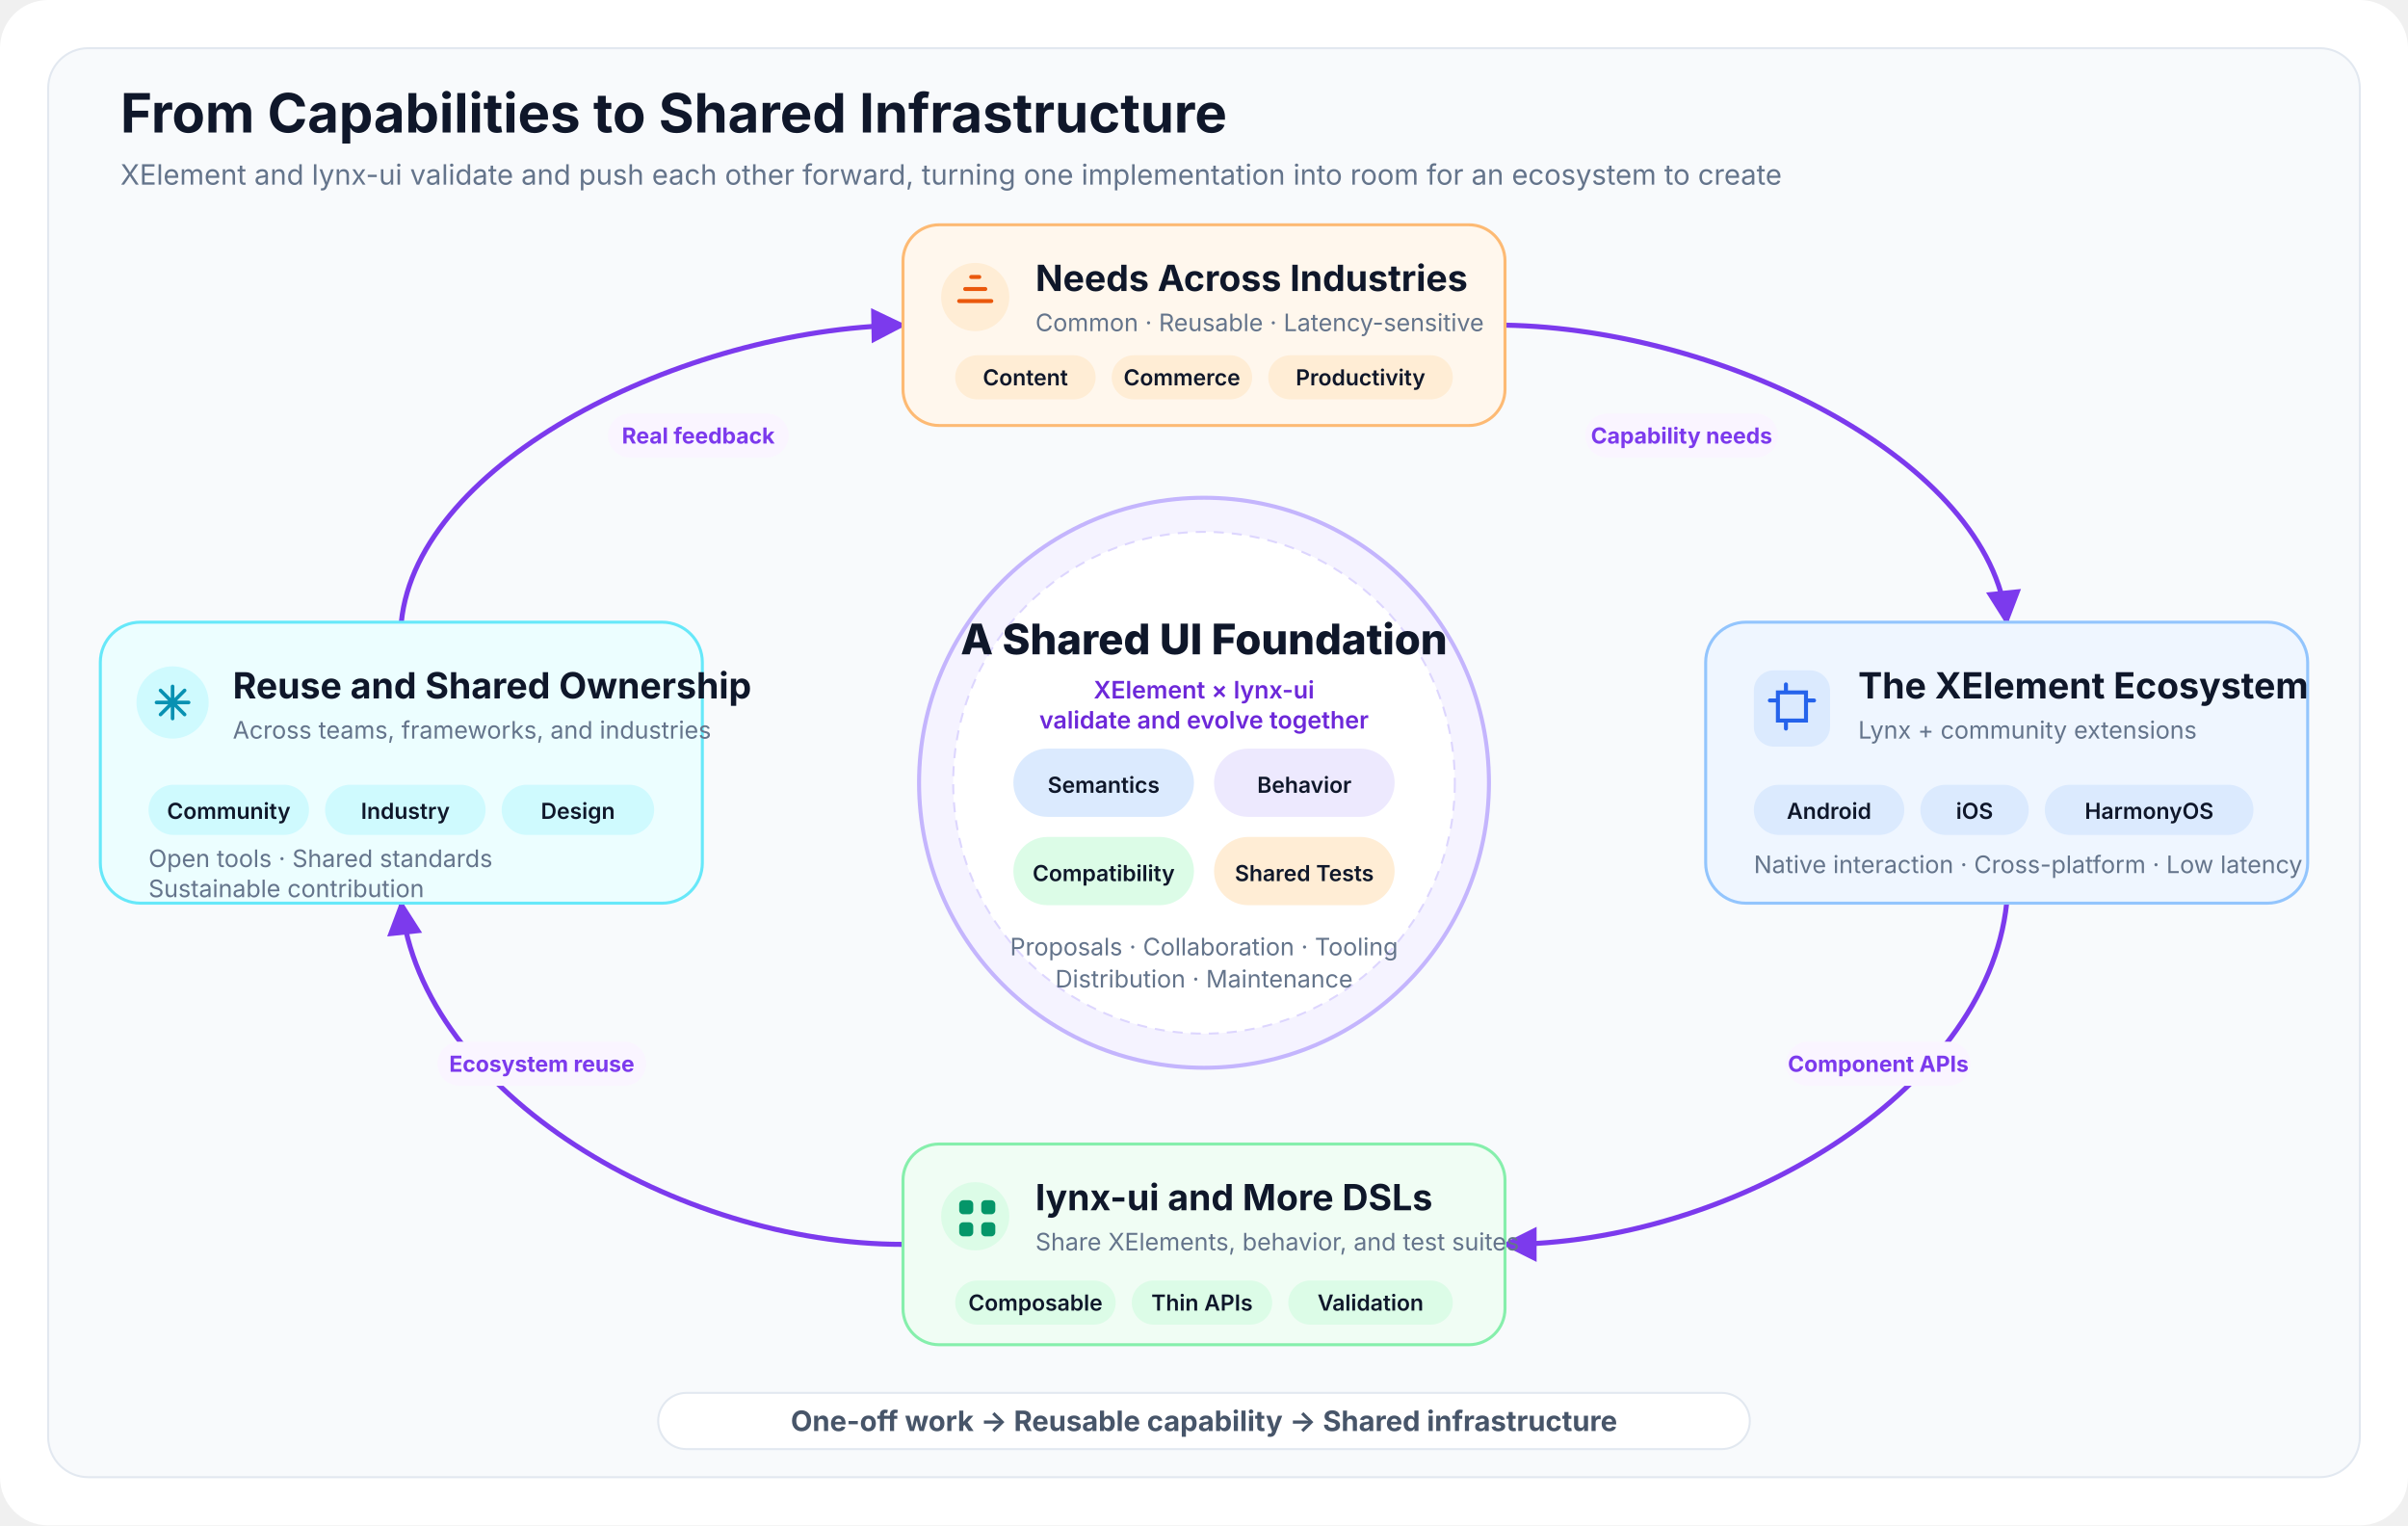
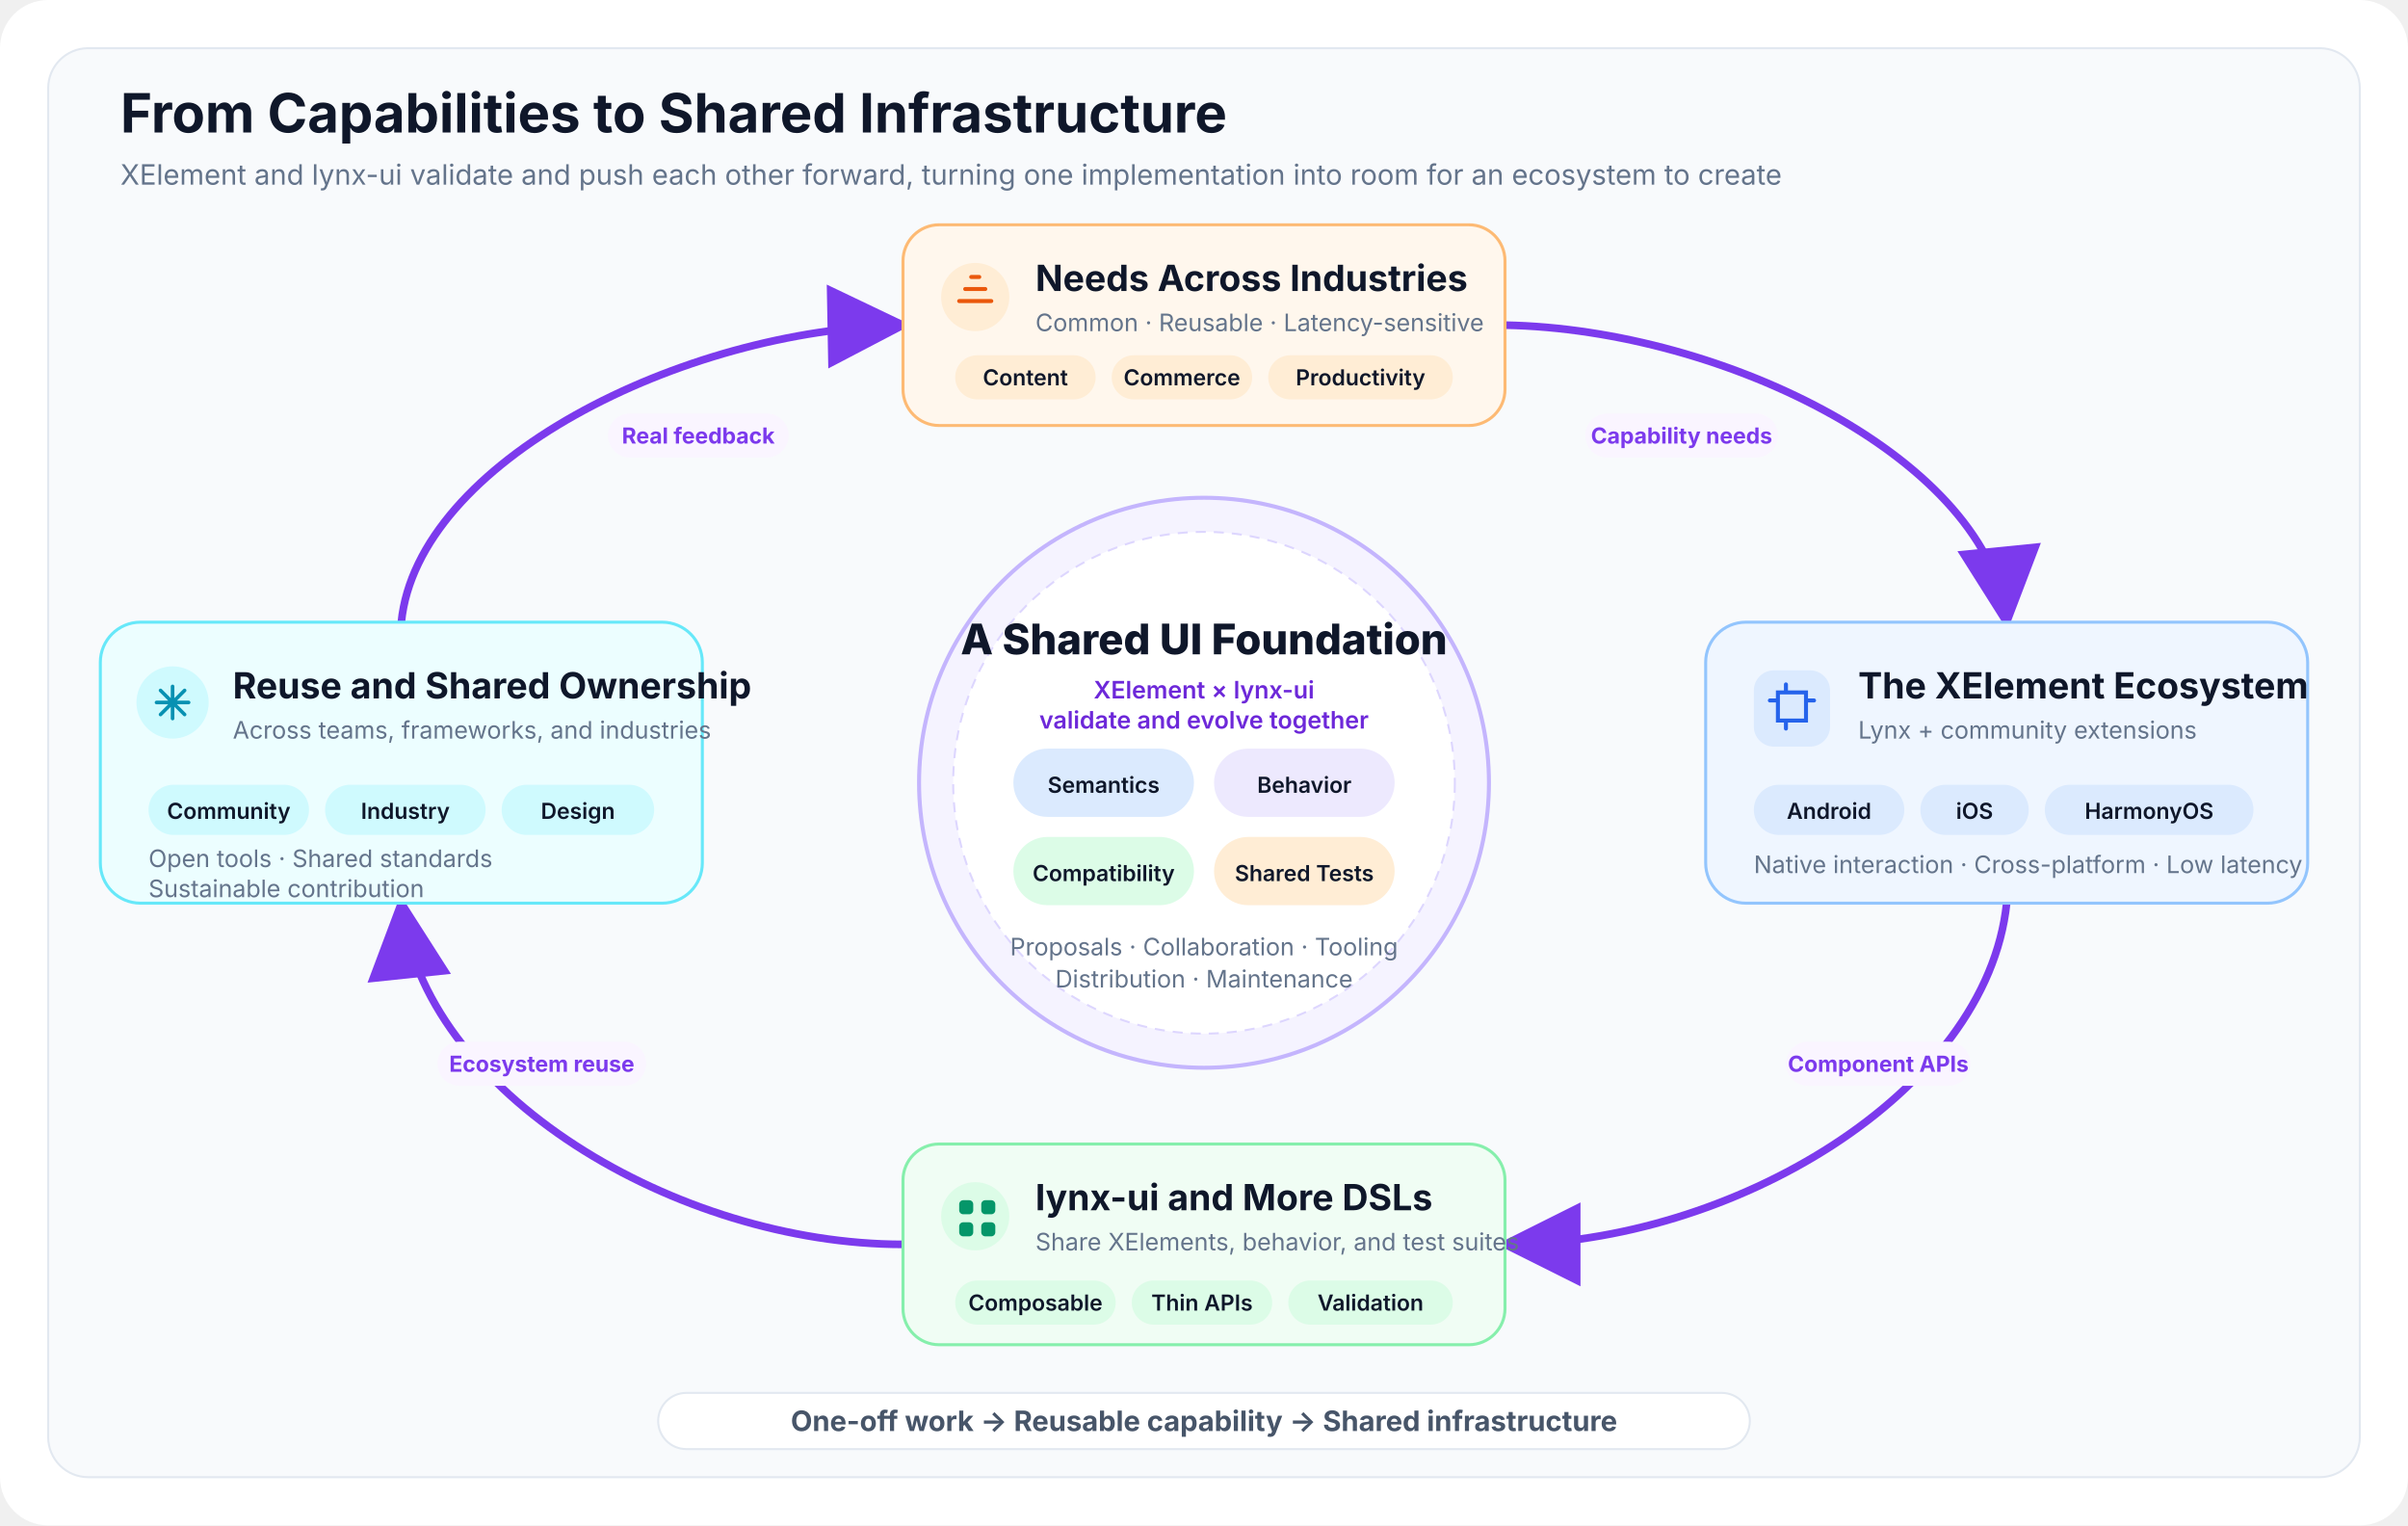
<svg xmlns="http://www.w3.org/2000/svg" width="1200" height="760" viewBox="0 0 1200 760" role="img" aria-labelledby="title desc">
  <defs>
-     <marker id="arrow-purple" viewBox="0 0 10 10" refX="9" refY="5" markerWidth="10" markerHeight="7" orient="auto">
+     <marker id="arrow-purple" viewBox="0 0 10 10" refX="9" refY="5" markerWidth="16" markerHeight="11" orient="auto">
      <path d="M 0 0 L 10 5 L 0 10 z" fill="#7c3aed" />
    </marker>
    <style>
      text { font-family: Inter, "SF Pro Text", "Segoe UI", ui-sans-serif, sans-serif; fill: #0f172a; }
      .title { font-size: 27px; font-weight: 700; }
      .subtitle { font-size: 14px; fill: #64748b; }
      .node-title { font-size: 18px; font-weight: 700; }
      .node-subtitle { font-size: 12px; fill: #64748b; }
      .chip { font-size: 11px; font-weight: 600; }
      .center-title { font-size: 21px; font-weight: 800; }
      .center-subtitle { font-size: 12px; fill: #6d28d9; font-weight: 600; }
      .arrow-label { font-size: 11px; font-weight: 700; fill: #7c3aed; }
      .statement { font-size: 14px; font-weight: 700; fill: #475569; }
    </style>
  </defs>
  <rect width="1200" height="760" rx="24" fill="#ffffff" />
  <rect x="24" y="24" width="1152" height="712" rx="20" fill="#f8fafc" stroke="#e2e8f0" />
  <text x="60" y="66" class="title">From Capabilities to Shared Infrastructure</text>
  <text x="60" y="92" class="subtitle">XElement and lynx-ui validate and push each other forward, turning one implementation into room for an ecosystem to create</text>
-   <path d="M 750 162 C 860 164 992 230 1000 310" fill="none" stroke="#7c3aed" stroke-width="2.5" marker-end="url(#arrow-purple)" />
-   <path d="M 1000 450 C 990 545 862 620 750 620" fill="none" stroke="#7c3aed" stroke-width="2.5" marker-end="url(#arrow-purple)" />
-   <path d="M 450 620 C 338 620 210 545 200 450" fill="none" stroke="#7c3aed" stroke-width="2.5" marker-end="url(#arrow-purple)" />
-   <path d="M 200 310 C 208 230 340 164 450 162" fill="none" stroke="#7c3aed" stroke-width="2.5" marker-end="url(#arrow-purple)" />
+   <path d="M 750 162 C 860 164 992 230 1000 310" fill="none" stroke="#7c3aed" stroke-width="3.8" marker-end="url(#arrow-purple)" />
+   <path d="M 1000 450 C 990 545 862 620 750 620" fill="none" stroke="#7c3aed" stroke-width="3.8" marker-end="url(#arrow-purple)" />
+   <path d="M 450 620 C 338 620 210 545 200 450" fill="none" stroke="#7c3aed" stroke-width="3.8" marker-end="url(#arrow-purple)" />
+   <path d="M 200 310 C 208 230 340 164 450 162" fill="none" stroke="#7c3aed" stroke-width="3.8" marker-end="url(#arrow-purple)" />
  <rect x="790" y="206" width="96" height="22" rx="11" fill="#faf5ff" />
  <text x="838" y="221" text-anchor="middle" class="arrow-label">Capability needs</text>
  <rect x="890" y="519" width="92" height="22" rx="11" fill="#faf5ff" />
  <text x="936" y="534" text-anchor="middle" class="arrow-label">Component APIs</text>
  <rect x="218" y="519" width="104" height="22" rx="11" fill="#faf5ff" />
  <text x="270" y="534" text-anchor="middle" class="arrow-label">Ecosystem reuse</text>
  <rect x="303" y="206" width="90" height="22" rx="11" fill="#faf5ff" />
  <text x="348" y="221" text-anchor="middle" class="arrow-label">Real feedback</text>
  <rect x="450" y="112" width="300" height="100" rx="18" fill="#fff7ed" stroke="#fdba74" stroke-width="1.5" />
  <circle cx="486" cy="148" r="17" fill="#ffedd5" />
  <path d="M 478 150 h16 M 481 144 h10 M 484 138 h4" fill="none" stroke="#ea580c" stroke-width="2" stroke-linecap="round" />
  <text x="516" y="145" class="node-title">Needs Across Industries</text>
  <text x="516" y="165" class="node-subtitle">Common · Reusable · Latency-sensitive</text>
  <rect x="476" y="177" width="70" height="22" rx="11" fill="#ffedd5" />
  <text x="511" y="192" text-anchor="middle" class="chip" fill="#c2410c">Content</text>
  <rect x="554" y="177" width="70" height="22" rx="11" fill="#ffedd5" />
  <text x="589" y="192" text-anchor="middle" class="chip" fill="#c2410c">Commerce</text>
  <rect x="632" y="177" width="92" height="22" rx="11" fill="#ffedd5" />
  <text x="678" y="192" text-anchor="middle" class="chip" fill="#c2410c">Productivity</text>
  <rect x="850" y="310" width="300" height="140" rx="20" fill="#eff6ff" stroke="#93c5fd" stroke-width="1.5" />
  <rect x="874" y="334" width="38" height="38" rx="10" fill="#dbeafe" />
  <path d="M 886 345 h14 v14 h-14 z M 890 341 v4 M 890 359 v4 M 882 349 h4 M 900 349 h4" fill="none" stroke="#2563eb" stroke-width="2" stroke-linecap="round" />
  <text x="926" y="348" class="node-title">The XElement Ecosystem</text>
  <text x="926" y="368" class="node-subtitle">Lynx + community extensions</text>
  <rect x="874" y="391" width="75" height="25" rx="12.5" fill="#dbeafe" />
  <text x="911.5" y="408" text-anchor="middle" class="chip" fill="#1d4ed8">Android</text>
  <rect x="957" y="391" width="54" height="25" rx="12.5" fill="#dbeafe" />
  <text x="984" y="408" text-anchor="middle" class="chip" fill="#1d4ed8">iOS</text>
  <rect x="1019" y="391" width="104" height="25" rx="12.5" fill="#dbeafe" />
  <text x="1071" y="408" text-anchor="middle" class="chip" fill="#1d4ed8">HarmonyOS</text>
  <text x="874" y="435" class="node-subtitle">Native interaction · Cross-platform · Low latency</text>
  <rect x="450" y="570" width="300" height="100" rx="18" fill="#f0fdf4" stroke="#86efac" stroke-width="1.5" />
  <circle cx="486" cy="606" r="17" fill="#dcfce7" />
  <rect x="478" y="598" width="7" height="7" rx="2" fill="#059669" />
  <rect x="489" y="598" width="7" height="7" rx="2" fill="#059669" />
  <rect x="478" y="609" width="7" height="7" rx="2" fill="#059669" />
  <rect x="489" y="609" width="7" height="7" rx="2" fill="#059669" />
  <text x="516" y="603" class="node-title">lynx-ui and More DSLs</text>
  <text x="516" y="623" class="node-subtitle">Share XElements, behavior, and test suites</text>
  <rect x="476" y="638" width="80" height="22" rx="11" fill="#dcfce7" />
  <text x="516" y="653" text-anchor="middle" class="chip" fill="#047857">Composable</text>
  <rect x="564" y="638" width="70" height="22" rx="11" fill="#dcfce7" />
  <text x="599" y="653" text-anchor="middle" class="chip" fill="#047857">Thin APIs</text>
  <rect x="642" y="638" width="82" height="22" rx="11" fill="#dcfce7" />
  <text x="683" y="653" text-anchor="middle" class="chip" fill="#047857">Validation</text>
  <rect x="50" y="310" width="300" height="140" rx="20" fill="#ecfeff" stroke="#67e8f9" stroke-width="1.5" />
  <circle cx="86" cy="350" r="18" fill="#cffafe" />
  <path d="M 78 350 h16 M 86 342 v16 M 80 344 l12 12 M 92 344 l-12 12" fill="none" stroke="#0891b2" stroke-width="1.8" stroke-linecap="round" />
  <text x="116" y="348" class="node-title">Reuse and Shared Ownership</text>
  <text x="116" y="368" class="node-subtitle" font-size="11">Across teams, frameworks, and industries</text>
  <rect x="74" y="391" width="80" height="25" rx="12.5" fill="#cffafe" />
  <text x="114" y="408" text-anchor="middle" class="chip" fill="#0e7490">Community</text>
  <rect x="162" y="391" width="80" height="25" rx="12.5" fill="#cffafe" />
  <text x="202" y="408" text-anchor="middle" class="chip" fill="#0e7490">Industry</text>
  <rect x="250" y="391" width="76" height="25" rx="12.5" fill="#cffafe" />
  <text x="288" y="408" text-anchor="middle" class="chip" fill="#0e7490">Design</text>
  <text x="74" y="432" class="node-subtitle">Open tools · Shared standards</text>
  <text x="74" y="447" class="node-subtitle">Sustainable contribution</text>
  <circle cx="600" cy="390" r="142" fill="#f5f3ff" stroke="#c4b5fd" stroke-width="2" />
  <circle cx="600" cy="390" r="125" fill="#ffffff" stroke="#ddd6fe" stroke-dasharray="5 4" />
  <text x="600" y="326" text-anchor="middle" class="center-title">A Shared UI Foundation</text>
  <text x="600" y="348" text-anchor="middle" class="center-subtitle">XElement × lynx-ui</text>
  <text x="600" y="363" text-anchor="middle" class="center-subtitle">validate and evolve together</text>
  <rect x="505" y="373" width="90" height="34" rx="17" fill="#dbeafe" />
  <text x="550" y="395" text-anchor="middle" class="chip" fill="#1d4ed8">Semantics</text>
  <rect x="605" y="373" width="90" height="34" rx="17" fill="#ede9fe" />
  <text x="650" y="395" text-anchor="middle" class="chip" fill="#6d28d9">Behavior</text>
  <rect x="505" y="417" width="90" height="34" rx="17" fill="#dcfce7" />
  <text x="550" y="439" text-anchor="middle" class="chip" fill="#047857">Compatibility</text>
  <rect x="605" y="417" width="90" height="34" rx="17" fill="#ffedd5" />
  <text x="650" y="439" text-anchor="middle" class="chip" fill="#c2410c">Shared Tests</text>
  <text x="600" y="476" text-anchor="middle" class="node-subtitle">Proposals · Collaboration · Tooling</text>
  <text x="600" y="492" text-anchor="middle" class="node-subtitle">Distribution · Maintenance</text>
  <rect x="328" y="694" width="544" height="28" rx="14" fill="#ffffff" stroke="#e2e8f0" />
  <text x="600" y="713" text-anchor="middle" class="statement">One-off work  →  Reusable capability  →  Shared infrastructure</text>
</svg>
